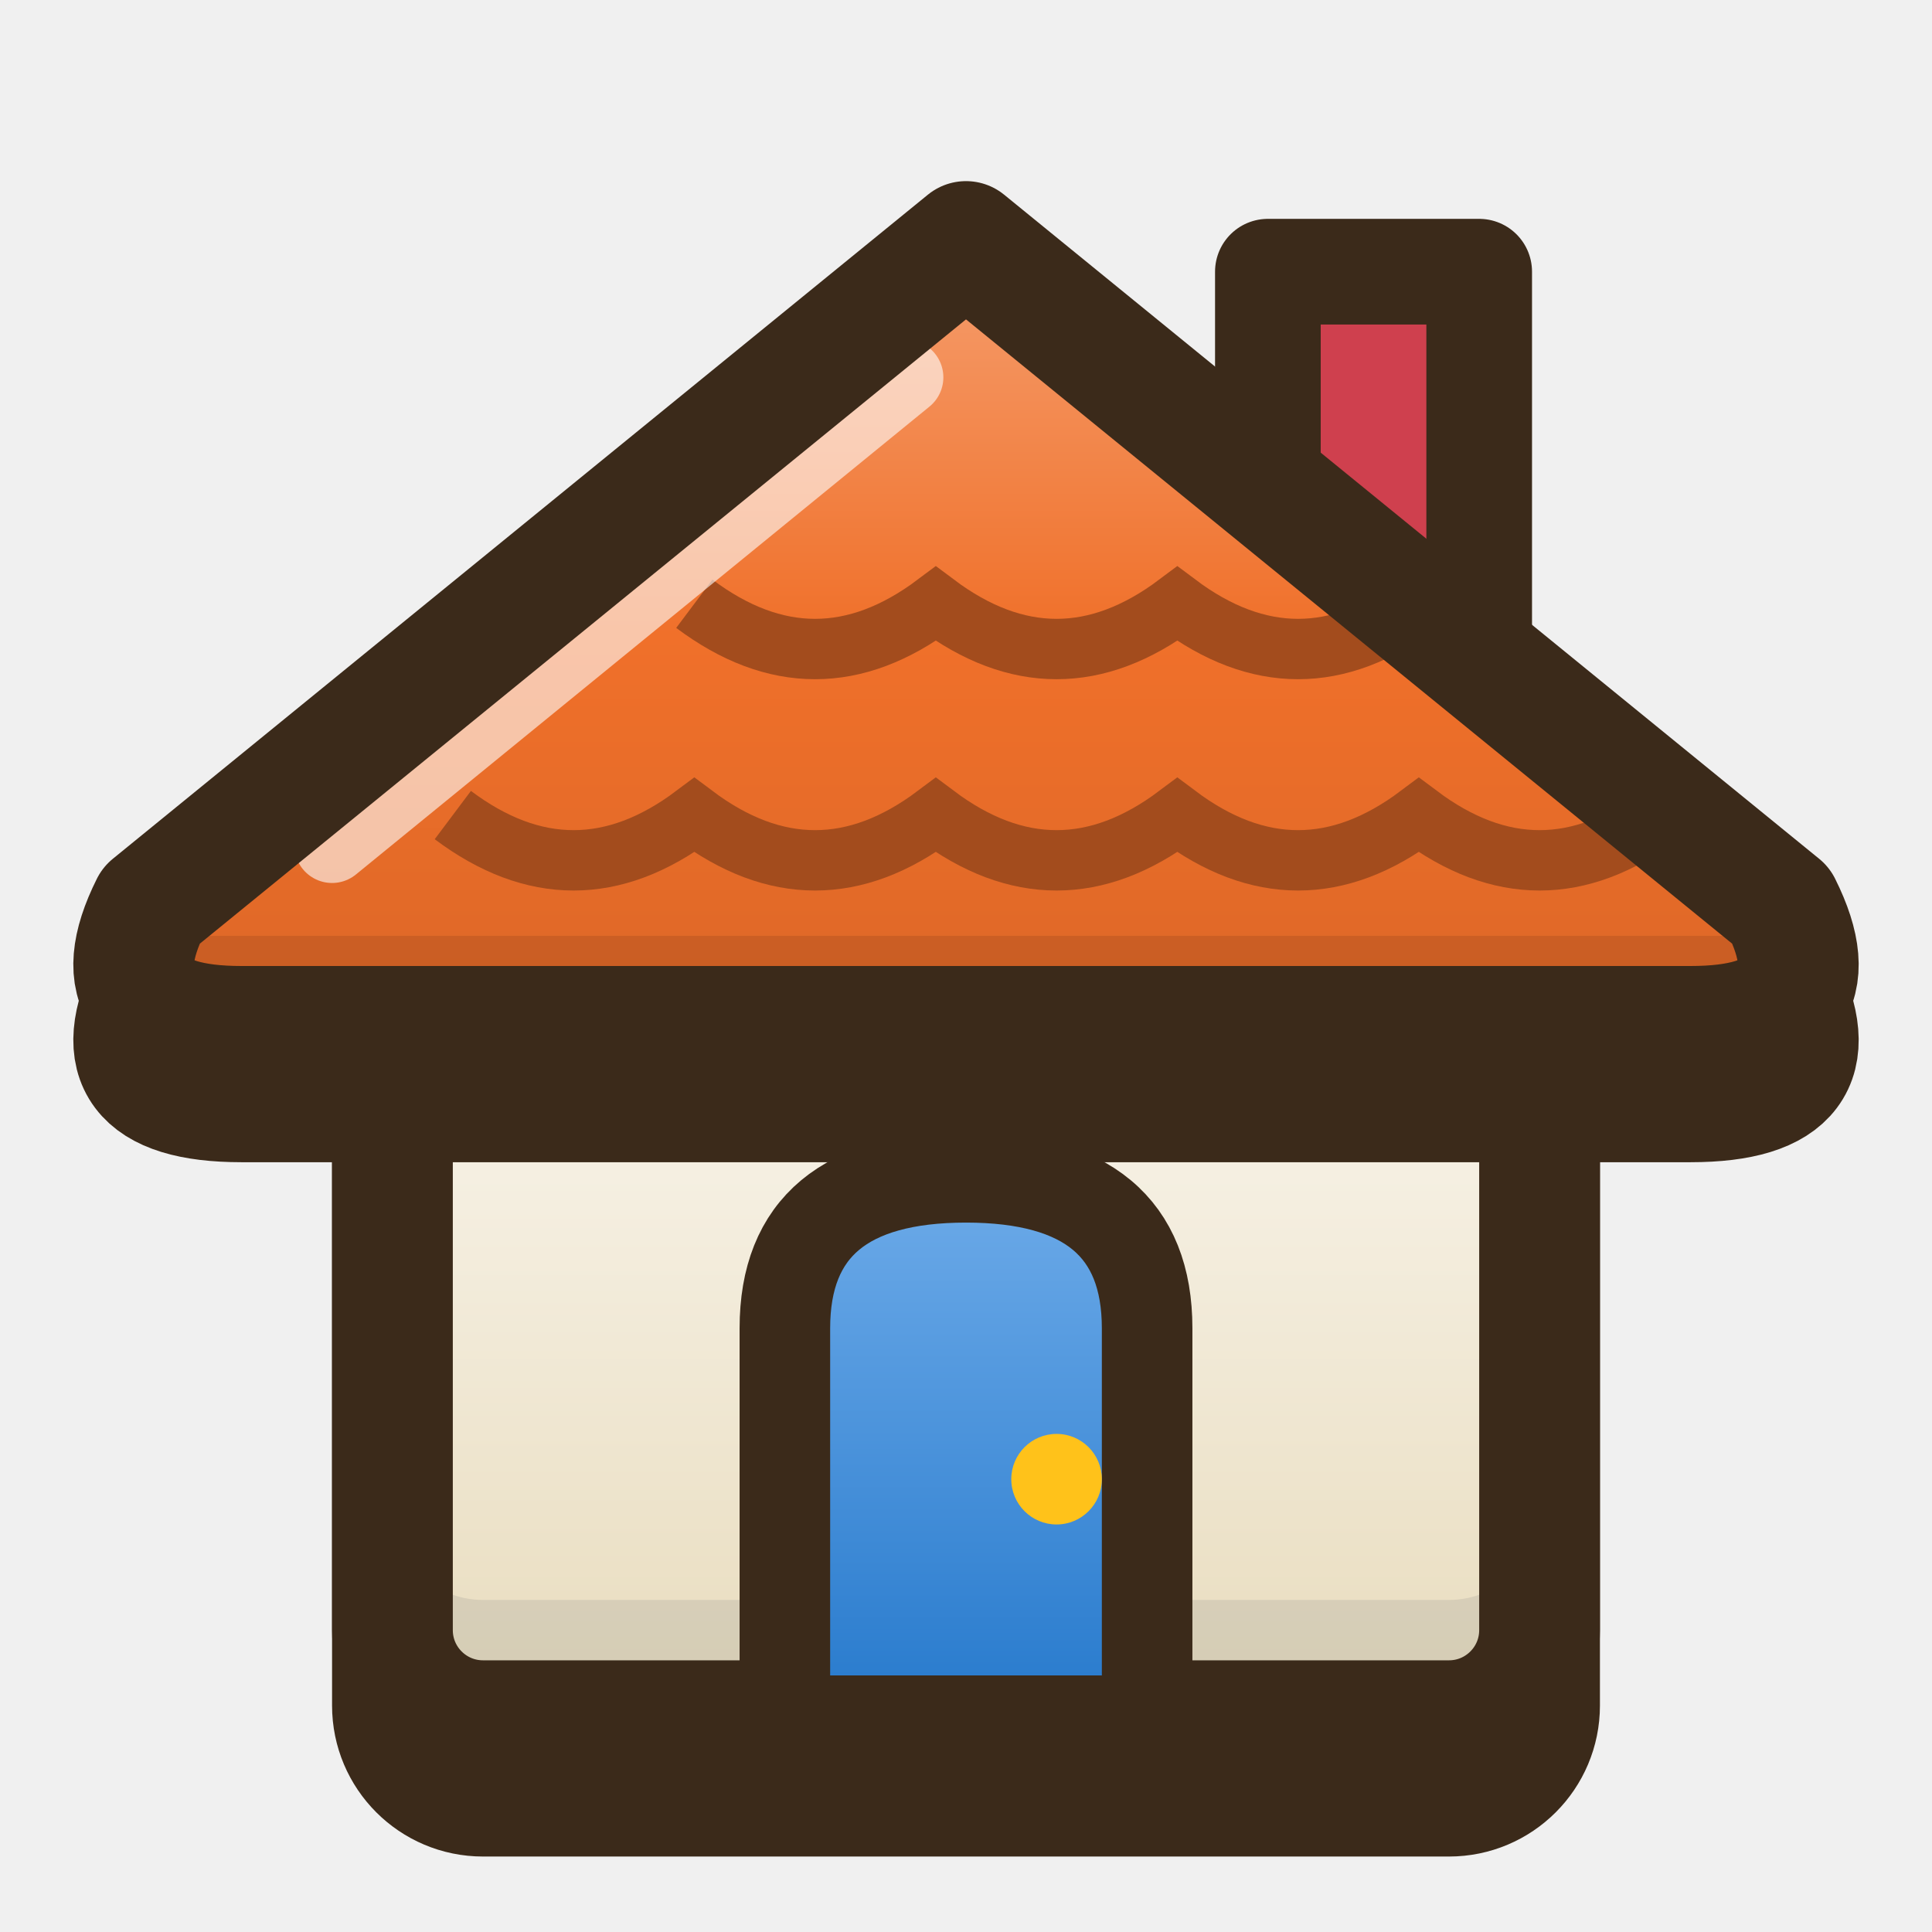
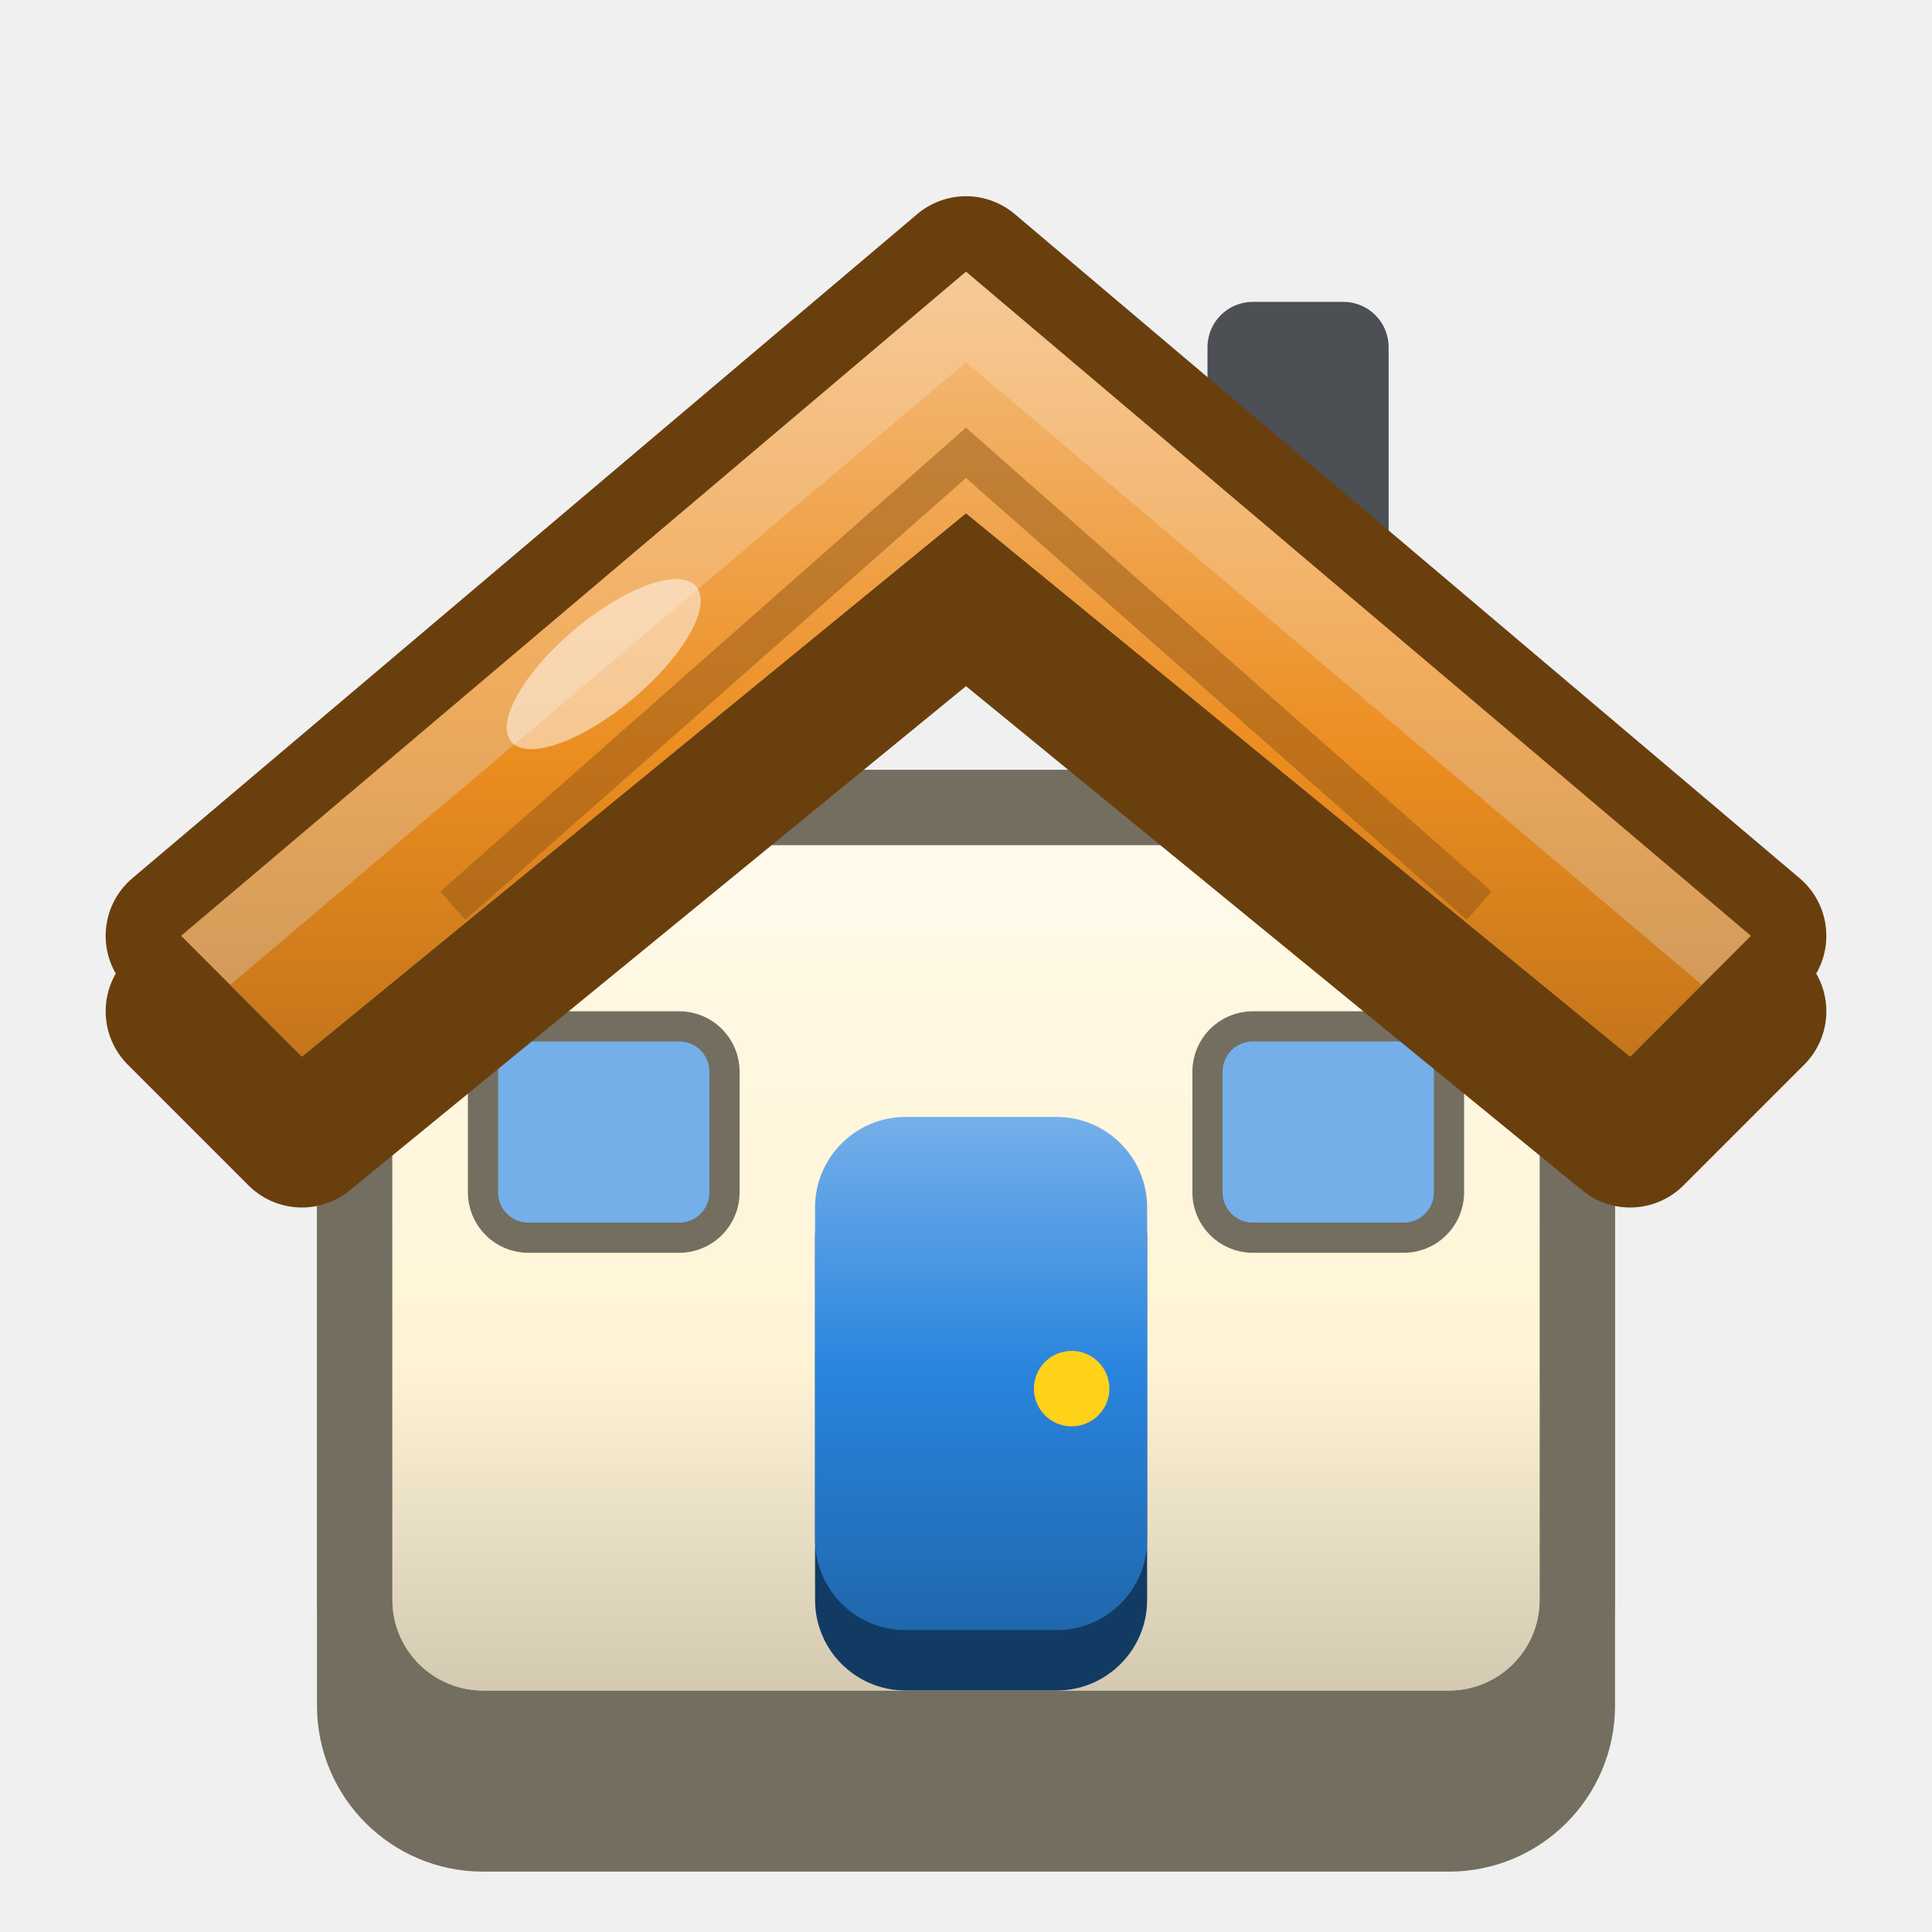
<svg xmlns="http://www.w3.org/2000/svg" viewBox="0 0 128 128" width="128" height="128">
  <defs>
-     <linearGradient id="w" x1="0" y1="0" x2="0" y2="1">
-       <stop offset="0" stop-color="#FFFFFF" />
-       <stop offset="1" stop-color="#EBE0C5" />
+     <g id="s64">
+       <rect x="26" y="56" width="76" height="56" rx="6" />
+     </g>
+     <g id="s65">
+       <path d="M12 62L64 18L116 62L108 70L64 34L20 70Z" />
+     </g>
+     <rect id="p66" x="26" y="56" width="76" height="56" rx="6" />
+     <clipPath id="cp66">
+       <use href="#p66" />
+     </clipPath>
+     <linearGradient id="gp66" x1="0" y1="0" x2="0" y2="1">
+       <stop offset="0" stop-color="#FFF8E4" />
+       <stop offset="0.5" stop-color="#FFF4D6" />
+       <stop offset="1" stop-color="#C7BEA7" />
    </linearGradient>
-     <linearGradient id="r" x1="0" y1="0" x2="0" y2="1">
-       <stop offset="0" stop-color="#F59E6E" />
-       <stop offset=".5" stop-color="#F0702A" />
-       <stop offset="1" stop-color="#DD6727" />
+     <path id="p67" d="M12 62L64 18L116 62L108 70L64 34L20 70Z" />
+     <clipPath id="cp67">
+       <use href="#p67" />
+     </clipPath>
+     <linearGradient id="gp67" x1="0" y1="0" x2="0" y2="1">
+       <stop offset="0" stop-color="#F3B56E" />
+       <stop offset="0.5" stop-color="#EC8D20" />
+       <stop offset="1" stop-color="#B86E19" />
    </linearGradient>
-     <linearGradient id="d" x1="0" y1="0" x2="0" y2="1">
-       <stop offset="0" stop-color="#6DABE9" />
-       <stop offset="1" stop-color="#2679CC" />
+     <linearGradient id="gDo" x1="0" y1="0" x2="0" y2="1">
+       <stop offset="0" stop-color="#74AFEA" />
+       <stop offset="0.5" stop-color="#2984DE" />
+       <stop offset="1" stop-color="#2067AD" />
    </linearGradient>
-     <rect id="b" x="26" y="56" width="76" height="58" rx="6" />
-     <path id="rf" d="M10 60L64 16L118 60Q122 68 112 68H16Q6 68 10 60Z" />
-     <clipPath id="cb">
-       <use href="#b" />
-     </clipPath>
-     <clipPath id="cr">
-       <use href="#rf" />
-     </clipPath>
  </defs>
-   <path d="M84 40V18H98V48Z" fill="#CF404E" stroke="#3B2A1A" stroke-width="7" stroke-linejoin="round" />
-   <use href="#b" transform="translate(0 5)" fill="#3B2A1A" stroke="#3B2A1A" stroke-width="8" />
-   <use href="#b" fill="url(#w)" />
-   <g clip-path="url(#cb)">
-     <use href="#b" fill="#ADA692" fill-opacity=".35" />
-     <use href="#b" y="-8" fill="url(#w)" />
+   <use href="#s64" fill="#736E60" stroke="#736E60" stroke-width="10" stroke-linejoin="round" stroke-linecap="round" transform="translate(0 7)" />
+   <use href="#s64" fill="#736E60" stroke="#736E60" stroke-width="10" stroke-linejoin="round" stroke-linecap="round" />
+   <use href="#p66" fill="url(#gp66)" />
+   <g clip-path="url(#cp66)">
+     <use href="#p66" fill="#FFFFFF" fill-opacity="0.28" />
+     <use href="#p66" fill="url(#gp66)" transform="translate(0 6)" />
  </g>
-   <use href="#b" fill="none" stroke="#3B2A1A" stroke-width="8" />
-   <path d="M52 114V88Q52 78 64 78Q76 78 76 88V114Z" fill="url(#d)" stroke="#3B2A1A" stroke-width="6" stroke-linejoin="round" />
-   <circle cx="70" cy="98" r="3" fill="#FFC21A" />
-   <use href="#rf" transform="translate(0 5)" fill="#3B2A1A" stroke="#3B2A1A" stroke-width="8" stroke-linejoin="round" />
-   <use href="#rf" fill="url(#r)" />
-   <g clip-path="url(#cr)">
-     <path d="M30 54Q38 60 46 54Q54 60 62 54Q70 60 78 54Q86 60 94 54Q102 60 110 54M46 40Q54 46 62 40Q70 46 78 40Q86 46 94 40" fill="none" stroke="#A34C1D" stroke-width="4" />
-     <path d="M0 62H128V80H0Z" fill="#A34C1D" fill-opacity=".35" />
+   <rect x="32" y="68" width="16" height="14" rx="3" fill="#74AFEA" stroke="#736E60" stroke-width="2" />
+   <rect x="80" y="68" width="16" height="14" rx="3" fill="#74AFEA" stroke="#736E60" stroke-width="2" />
+   <rect x="54" y="76" width="22" height="36" rx="6" fill="#123B64" />
+   <rect x="54" y="74" width="22" height="34" rx="6" fill="url(#gDo)" />
+   <circle cx="71" cy="92" r="2.5" fill="#FFD119" />
+   <rect x="80" y="20" width="12" height="20" rx="3" fill="#4C4F53" />
+   <use href="#s65" fill="#6A3F0E" stroke="#6A3F0E" stroke-width="10" stroke-linejoin="round" stroke-linecap="round" transform="translate(0 5)" />
+   <use href="#s65" fill="#6A3F0E" stroke="#6A3F0E" stroke-width="10" stroke-linejoin="round" stroke-linecap="round" />
+   <use href="#p67" fill="url(#gp67)" />
+   <g clip-path="url(#cp67)">
+     <use href="#p67" fill="#FFFFFF" fill-opacity="0.28" />
+     <use href="#p67" fill="url(#gp67)" transform="translate(0 6)" />
  </g>
-   <path d="M22 56L60 25" stroke="#FFFFFF" stroke-opacity=".6" stroke-width="5" stroke-linecap="round" />
-   <use href="#rf" fill="none" stroke="#3B2A1A" stroke-width="8" stroke-linejoin="round" />
+   <g clip-path="url(#cp67)" stroke="#925714" stroke-opacity=".5" stroke-width="2.5" fill="none">
+     <path d="M30 60L64 30L98 60M40 66L64 44L88 66" />
+   </g>
+   <ellipse cx="40" cy="44" rx="8" ry="3" transform="rotate(-40 40 44)" fill="#FFFFFF" fill-opacity="0.5" />
</svg>
